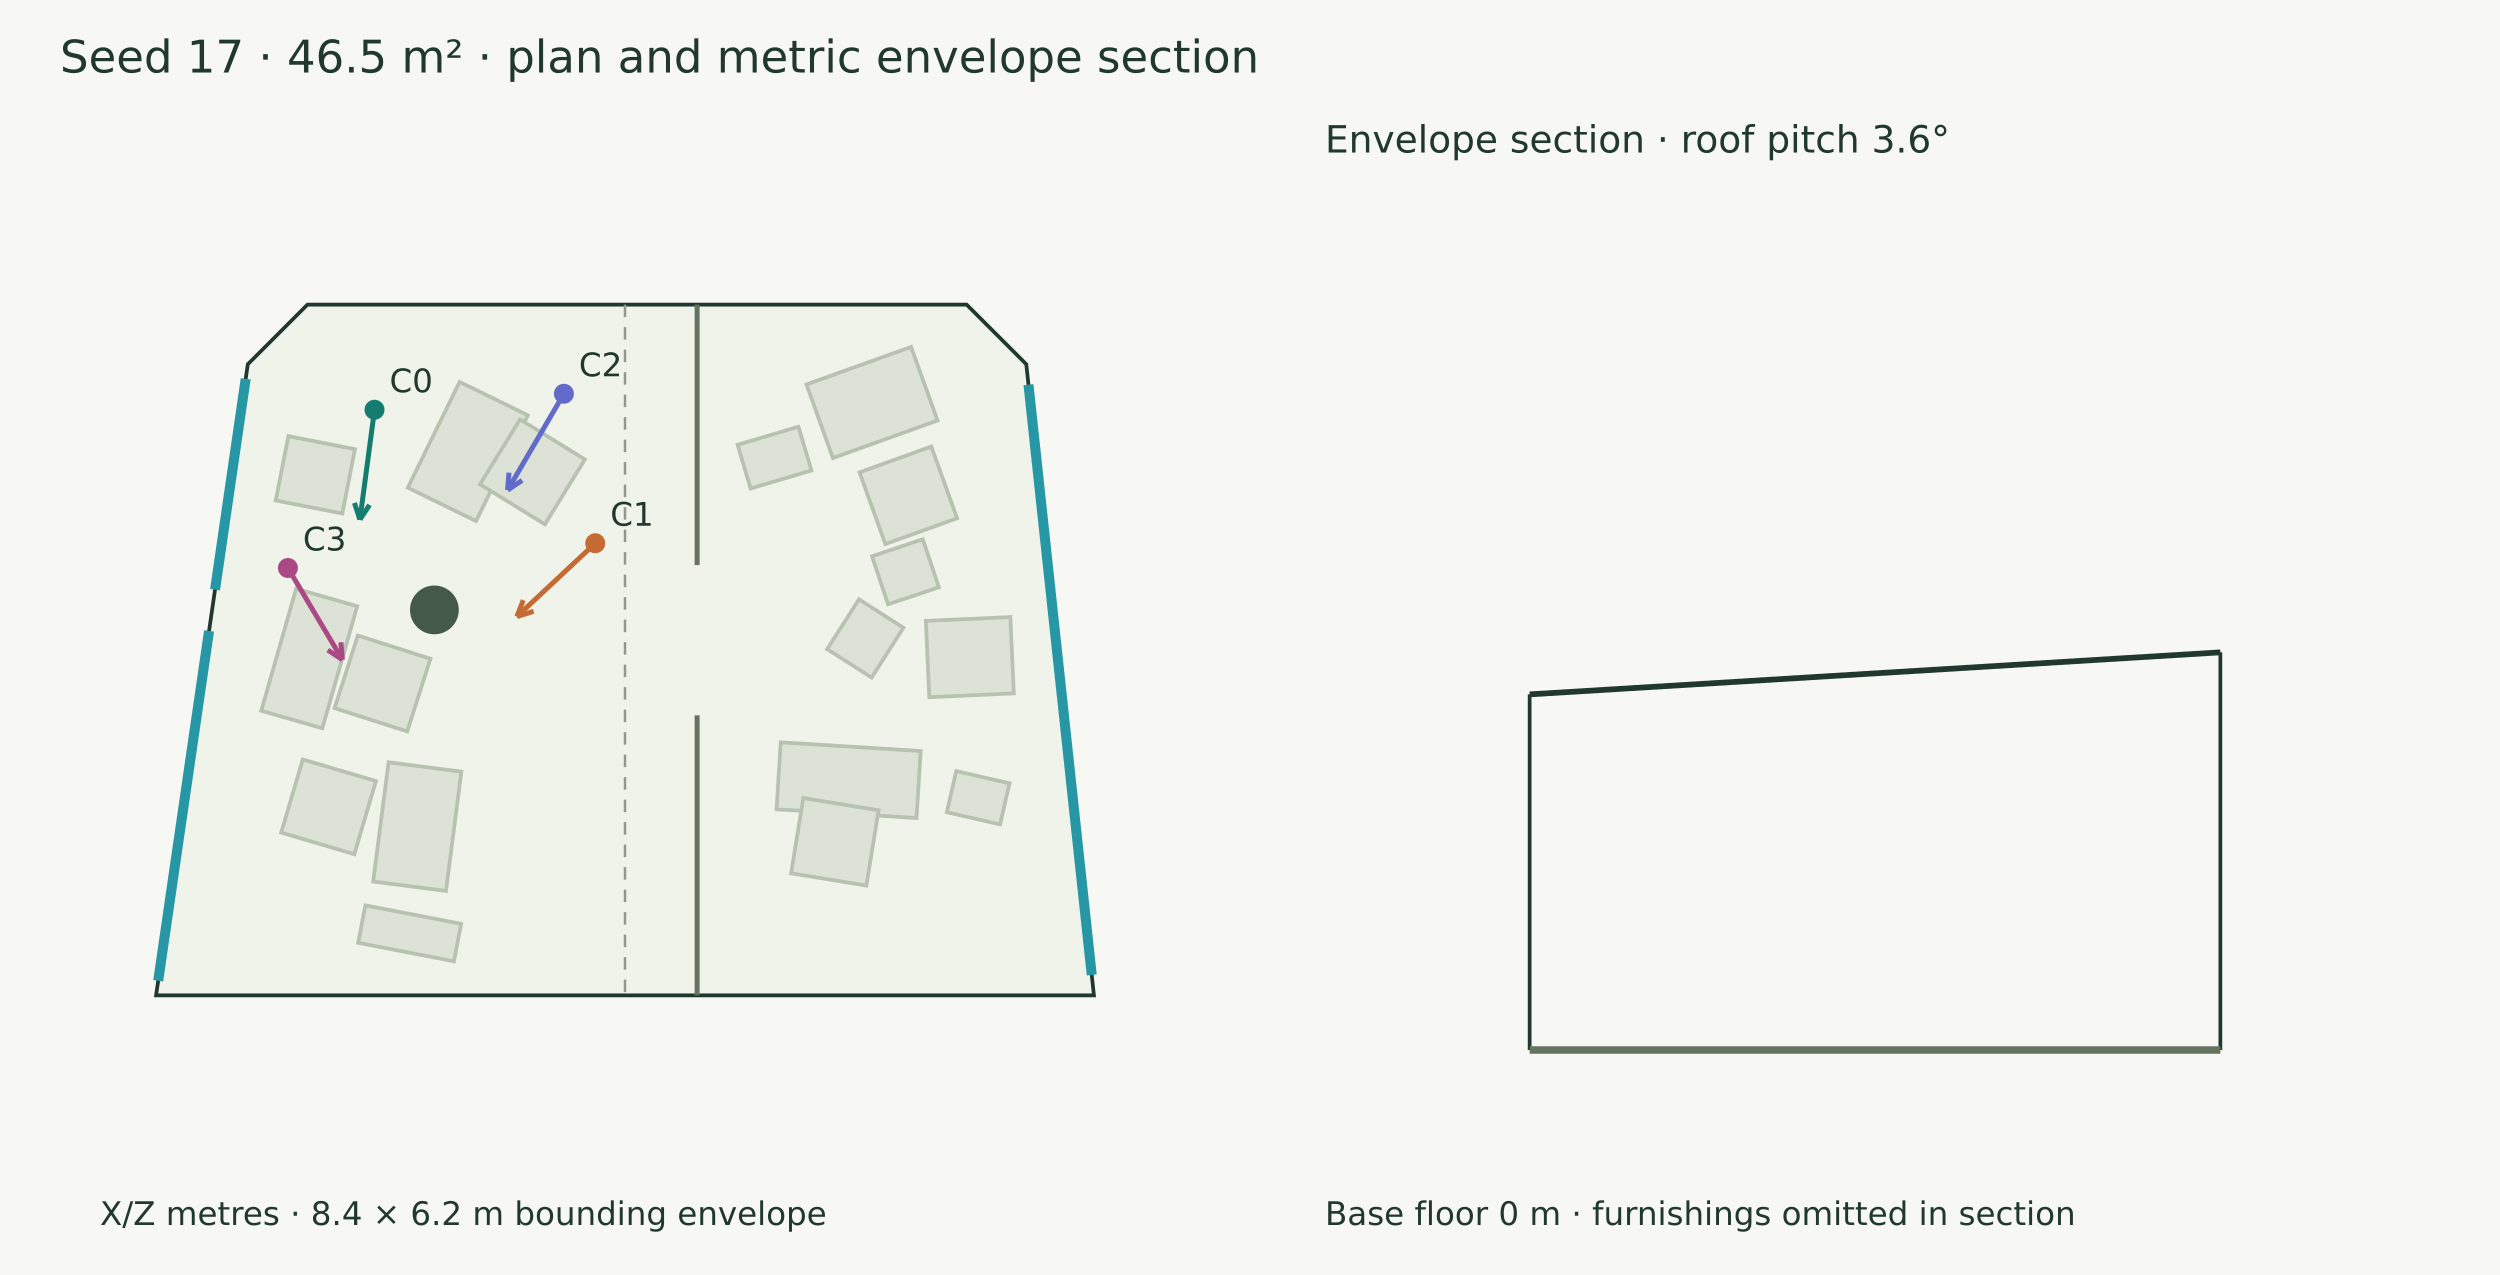
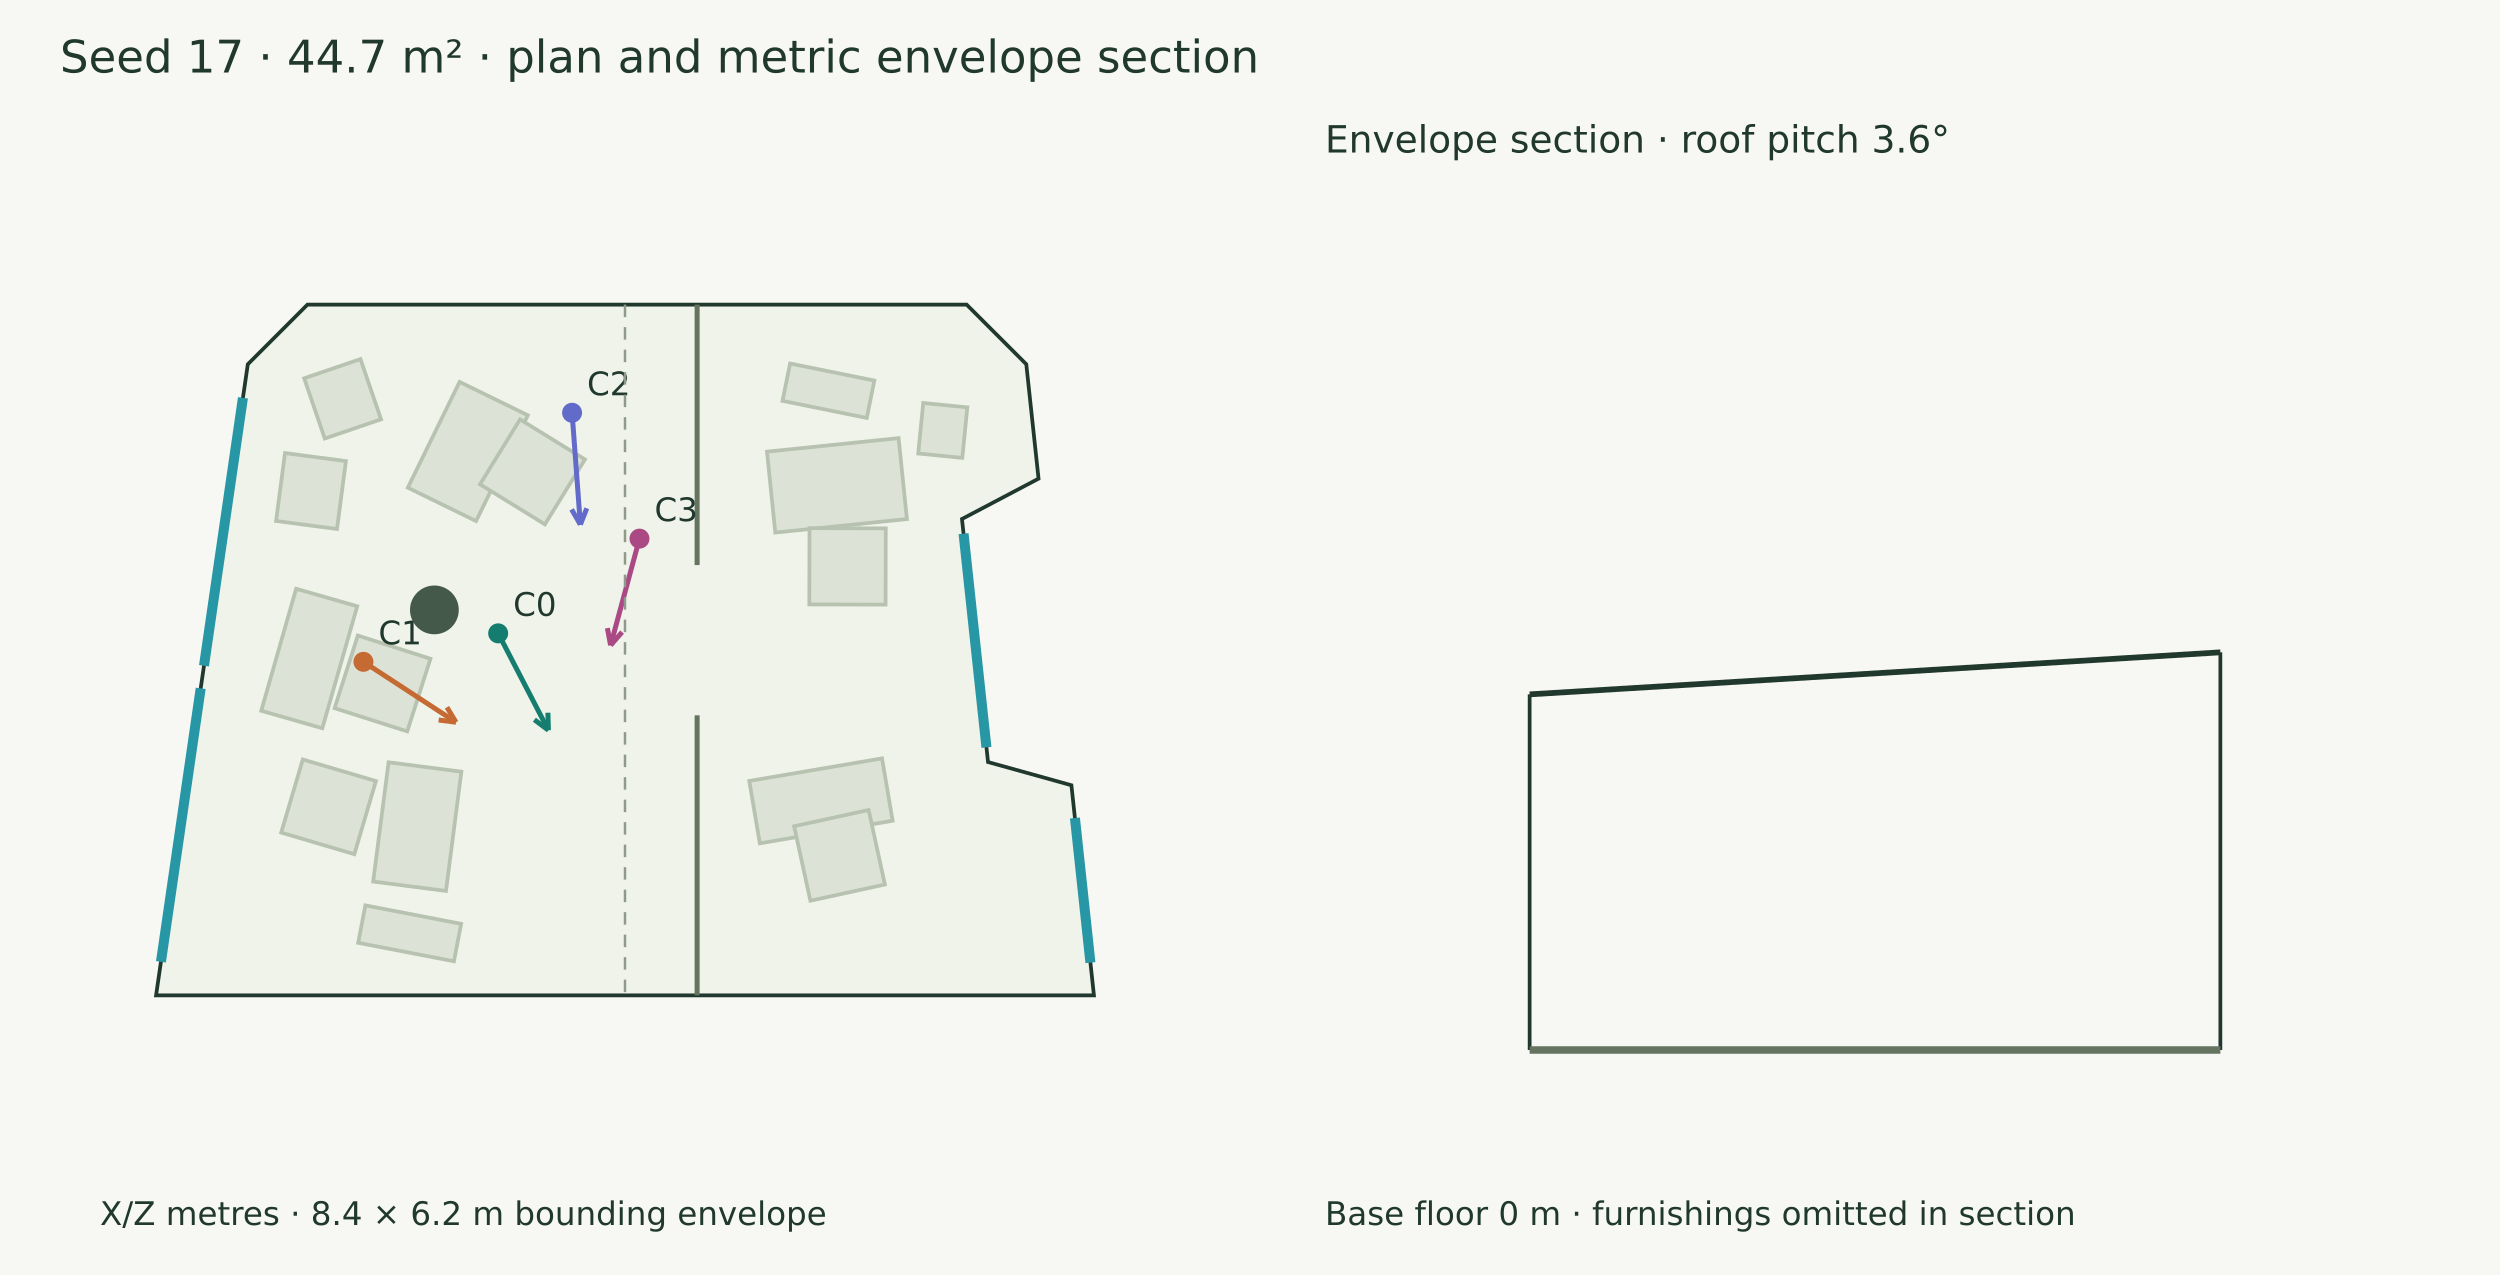
<svg xmlns="http://www.w3.org/2000/svg" width="1000" height="510" viewBox="0 0 1000 510">
  <rect width="100%" height="100%" fill="#f7f8f3" />
  <g font-family="DejaVu Sans" fill="#20382e">
-     <text x="24.000" y="29.000" font-size="18">Seed 17 · 46.5 m² · plan and metric envelope section</text>
-     <polygon points="122.973,121.854 386.666,121.854 410.512,145.700 437.574,398.146 62.426,398.146 99.127,145.700" fill="#eff3e9" stroke="#20382e" stroke-width="1.5" />
+     <text x="24.000" y="29.000" font-size="18">Seed 17 · 44.7 m² · plan and metric envelope section</text>
+     <polygon points="122.973,121.854 386.666,121.854 410.512,145.700 415.417,191.459 384.789,207.599 395.210,304.818 428.564,314.099 437.574,398.146 62.426,398.146 99.127,145.700" fill="#eff3e9" stroke="#20382e" stroke-width="1.5" />
    <polygon points="184.549,308.678 178.387,356.379 149.272,352.617 155.435,304.917" fill="#dce3d6" stroke="#b7c2b0" stroke-width="1.5" />
    <polygon points="150.371,312.431 141.731,341.681 112.481,333.041 121.121,303.790" fill="#dce3d6" stroke="#b7c2b0" stroke-width="1.5" />
    <polygon points="163.137,195.070 183.835,152.765 211.117,166.113 190.418,208.418" fill="#dce3d6" stroke="#b7c2b0" stroke-width="1.5" />
    <polygon points="191.998,193.727 208.011,167.769 233.969,183.782 217.956,209.740" fill="#dce3d6" stroke="#b7c2b0" stroke-width="1.5" />
    <polygon points="104.504,284.316 118.457,235.521 142.886,242.507 128.933,291.301" fill="#dce3d6" stroke="#b7c2b0" stroke-width="1.5" />
    <polygon points="133.838,283.267 143.129,254.217 172.179,263.507 162.889,292.557" fill="#dce3d6" stroke="#b7c2b0" stroke-width="1.5" />
    <polygon points="181.570,384.513 143.269,377.128 146.157,362.154 184.457,369.539" fill="#dce3d6" stroke="#b7c2b0" stroke-width="1.5" />
-     <polygon points="322.596,153.780 364.432,138.761 374.999,168.193 333.162,183.212" fill="#dce3d6" stroke="#b7c2b0" stroke-width="1.5" />
-     <polygon points="343.808,188.929 372.509,178.610 382.828,207.311 354.127,217.630" fill="#dce3d6" stroke="#b7c2b0" stroke-width="1.5" />
-     <polygon points="312.290,296.934 368.268,300.417 366.601,327.209 310.623,323.726" fill="#dce3d6" stroke="#b7c2b0" stroke-width="1.5" />
-     <polygon points="321.328,319.231 351.434,324.117 346.548,354.223 316.442,349.337" fill="#dce3d6" stroke="#b7c2b0" stroke-width="1.5" />
-     <polygon points="295.046,177.916 319.381,170.689 324.576,188.179 300.241,195.406" fill="#dce3d6" stroke="#b7c2b0" stroke-width="1.5" />
-     <polygon points="382.502,308.446 403.803,313.317 400.040,329.775 378.738,324.904" fill="#dce3d6" stroke="#b7c2b0" stroke-width="1.5" />
-     <polygon points="370.346,248.354 404.138,246.825 405.519,277.347 371.727,278.876" fill="#dce3d6" stroke="#b7c2b0" stroke-width="1.5" />
-     <polygon points="361.374,251.100 348.637,271.025 330.856,259.659 343.593,239.734" fill="#dce3d6" stroke="#b7c2b0" stroke-width="1.5" />
-     <polygon points="348.804,222.506 369.124,215.704 375.549,234.903 355.229,241.704" fill="#dce3d6" stroke="#b7c2b0" stroke-width="1.5" />
-     <polygon points="115.344,174.466 141.967,179.677 136.931,205.407 110.309,200.196" fill="#dce3d6" stroke="#b7c2b0" stroke-width="1.5" />
+     <polygon points="306.797,180.660 359.438,175.253 362.762,207.616 310.121,213.023" fill="#dce3d6" stroke="#b7c2b0" stroke-width="1.5" />
+     <polygon points="323.805,211.269 354.305,211.349 354.225,241.848 323.725,241.768" fill="#dce3d6" stroke="#b7c2b0" stroke-width="1.5" />
+     <polygon points="299.701,312.379 352.810,303.349 357.051,328.289 303.941,337.320" fill="#dce3d6" stroke="#b7c2b0" stroke-width="1.5" />
+     <polygon points="317.649,330.494 347.446,323.986 353.954,353.783 324.157,360.291" fill="#dce3d6" stroke="#b7c2b0" stroke-width="1.5" />
+     <polygon points="316.035,145.403 349.734,152.232 346.705,167.178 313.006,160.349" fill="#dce3d6" stroke="#b7c2b0" stroke-width="1.5" />
+     <polygon points="369.301,161.195 386.930,162.946 384.923,183.152 367.295,181.401" fill="#dce3d6" stroke="#b7c2b0" stroke-width="1.5" />
+     <polygon points="110.430,208.396 114.004,181.235 138.368,184.441 134.795,211.602" fill="#dce3d6" stroke="#b7c2b0" stroke-width="1.5" />
+     <polygon points="144.179,143.628 152.409,167.722 129.902,175.410 121.672,151.316" fill="#dce3d6" stroke="#b7c2b0" stroke-width="1.5" />
    <circle cx="173.752" cy="243.959" r="9.755" fill="#45594a" />
    <path d="M278.845,121.854 L278.845,226.027" stroke="#65745f" stroke-width="2" fill="none" />
    <path d="M278.845,286.133 L278.845,398.146" stroke="#65745f" stroke-width="2" fill="none" />
-     <path d="M411.389,153.880 L436.697,389.966" stroke="#2797a5" stroke-width="4" fill="none" />
-     <path d="M63.274,392.312 L83.622,252.354" stroke="#2797a5" stroke-width="4" fill="none" />
-     <path d="M86.014,235.896 L98.279,151.535" stroke="#2797a5" stroke-width="4" fill="none" />
-     <path d="M149.805,163.900 L143.963,207.828" stroke="#147d70" stroke-width="2" fill="none" />
-     <path d="M143.963,207.828 L141.775,201.178" stroke="#147d70" stroke-width="2" fill="none" />
-     <path d="M143.963,207.828 L147.812,201.981" stroke="#147d70" stroke-width="2" fill="none" />
-     <circle cx="149.805" cy="163.9" r="4" fill="#147d70" />
-     <text x="155.805" y="156.900" font-size="13">C0</text>
-     <path d="M238.106,217.292 L206.770,246.603" stroke="#c56a33" stroke-width="2" fill="none" />
-     <path d="M206.770,246.603 L209.294,240.074" stroke="#c56a33" stroke-width="2" fill="none" />
-     <path d="M206.770,246.603 L213.453,244.521" stroke="#c56a33" stroke-width="2" fill="none" />
-     <circle cx="238.106" cy="217.292" r="4" fill="#c56a33" />
-     <text x="244.106" y="210.292" font-size="13">C1</text>
-     <path d="M225.554,157.507 L203.046,196.036" stroke="#626aca" stroke-width="2" fill="none" />
-     <path d="M203.046,196.036 L203.596,189.057" stroke="#626aca" stroke-width="2" fill="none" />
-     <path d="M203.046,196.036 L208.854,192.129" stroke="#626aca" stroke-width="2" fill="none" />
-     <circle cx="225.554" cy="157.507" r="4" fill="#626aca" />
-     <text x="231.554" y="150.507" font-size="13">C2</text>
-     <path d="M115.172,227.197 L136.949,263.891" stroke="#aa4984" stroke-width="2" fill="none" />
-     <path d="M136.949,263.891 L131.114,260.025" stroke="#aa4984" stroke-width="2" fill="none" />
-     <path d="M136.949,263.891 L136.350,256.917" stroke="#aa4984" stroke-width="2" fill="none" />
-     <circle cx="115.172" cy="227.197" r="4" fill="#aa4984" />
-     <text x="121.172" y="220.197" font-size="13">C3</text>
+     <path d="M385.417,213.462 L394.582,298.955" stroke="#2797a5" stroke-width="4" fill="none" />
+     <path d="M429.968,327.193 L436.170,385.052" stroke="#2797a5" stroke-width="4" fill="none" />
+     <path d="M64.378,384.722 L80.278,275.351" stroke="#2797a5" stroke-width="4" fill="none" />
+     <path d="M81.594,266.304 L97.175,159.124" stroke="#2797a5" stroke-width="4" fill="none" />
+     <path d="M199.266,253.341 L219.357,292.085" stroke="#147d70" stroke-width="2" fill="none" />
+     <path d="M219.357,292.085 L213.752,287.892" stroke="#147d70" stroke-width="2" fill="none" />
+     <path d="M219.357,292.085 L219.158,285.088" stroke="#147d70" stroke-width="2" fill="none" />
+     <circle cx="199.266" cy="253.341" r="4" fill="#147d70" />
+     <text x="205.266" y="246.341" font-size="13">C0</text>
+     <path d="M145.373,264.728 L182.393,288.894" stroke="#c56a33" stroke-width="2" fill="none" />
+     <path d="M182.393,288.894 L175.451,287.998" stroke="#c56a33" stroke-width="2" fill="none" />
+     <path d="M182.393,288.894 L178.780,282.898" stroke="#c56a33" stroke-width="2" fill="none" />
+     <circle cx="145.373" cy="264.728" r="4" fill="#c56a33" />
+     <text x="151.373" y="257.728" font-size="13">C1</text>
+     <path d="M228.832,165.103 L232.145,209.832" stroke="#626aca" stroke-width="2" fill="none" />
+     <path d="M232.145,209.832 L228.643,203.771" stroke="#626aca" stroke-width="2" fill="none" />
+     <path d="M232.145,209.832 L234.716,203.322" stroke="#626aca" stroke-width="2" fill="none" />
+     <circle cx="228.832" cy="165.103" r="4" fill="#626aca" />
+     <text x="234.832" y="158.103" font-size="13">C2</text>
+     <path d="M255.789,215.453 L244.243,258.120" stroke="#aa4984" stroke-width="2" fill="none" />
+     <path d="M244.243,258.120 L242.950,251.241" stroke="#aa4984" stroke-width="2" fill="none" />
+     <path d="M244.243,258.120 L248.829,252.831" stroke="#aa4984" stroke-width="2" fill="none" />
+     <circle cx="255.789" cy="215.453" r="4" fill="#aa4984" />
+     <text x="261.789" y="208.453" font-size="13">C3</text>
    <text x="40.000" y="490.000" font-size="13">X/Z metres · 8.4 × 6.2 m bounding envelope</text>
    <path d="M250.000,121.854 L250.000,398.146" stroke="#909a8b" stroke-width="1" stroke-dasharray="5 4" fill="none" />
    <path d="M611.854,277.741 L888.146,260.929" stroke="#20382e" stroke-width="2.3" fill="none" />
    <path d="M611.854,420.000 L611.854,277.741" stroke="#20382e" stroke-width="1.5" fill="none" />
    <path d="M888.146,420.000 L888.146,260.929" stroke="#20382e" stroke-width="1.5" fill="none" />
    <path d="M611.854,420.000 L888.146,420.000" stroke="#65745f" stroke-width="3" fill="none" />
    <path d="M611.854,420.000 L611.854,420.000" stroke="#8d9a85" stroke-width="1" fill="none" />
    <path d="M888.146,420.000 L888.146,420.000" stroke="#8d9a85" stroke-width="1" fill="none" />
    <text x="530.000" y="61.000" font-size="15">Envelope section · roof pitch 3.6°</text>
    <text x="530.000" y="490.000" font-size="13">Base floor 0 m · furnishings omitted in section</text>
  </g>
</svg>
